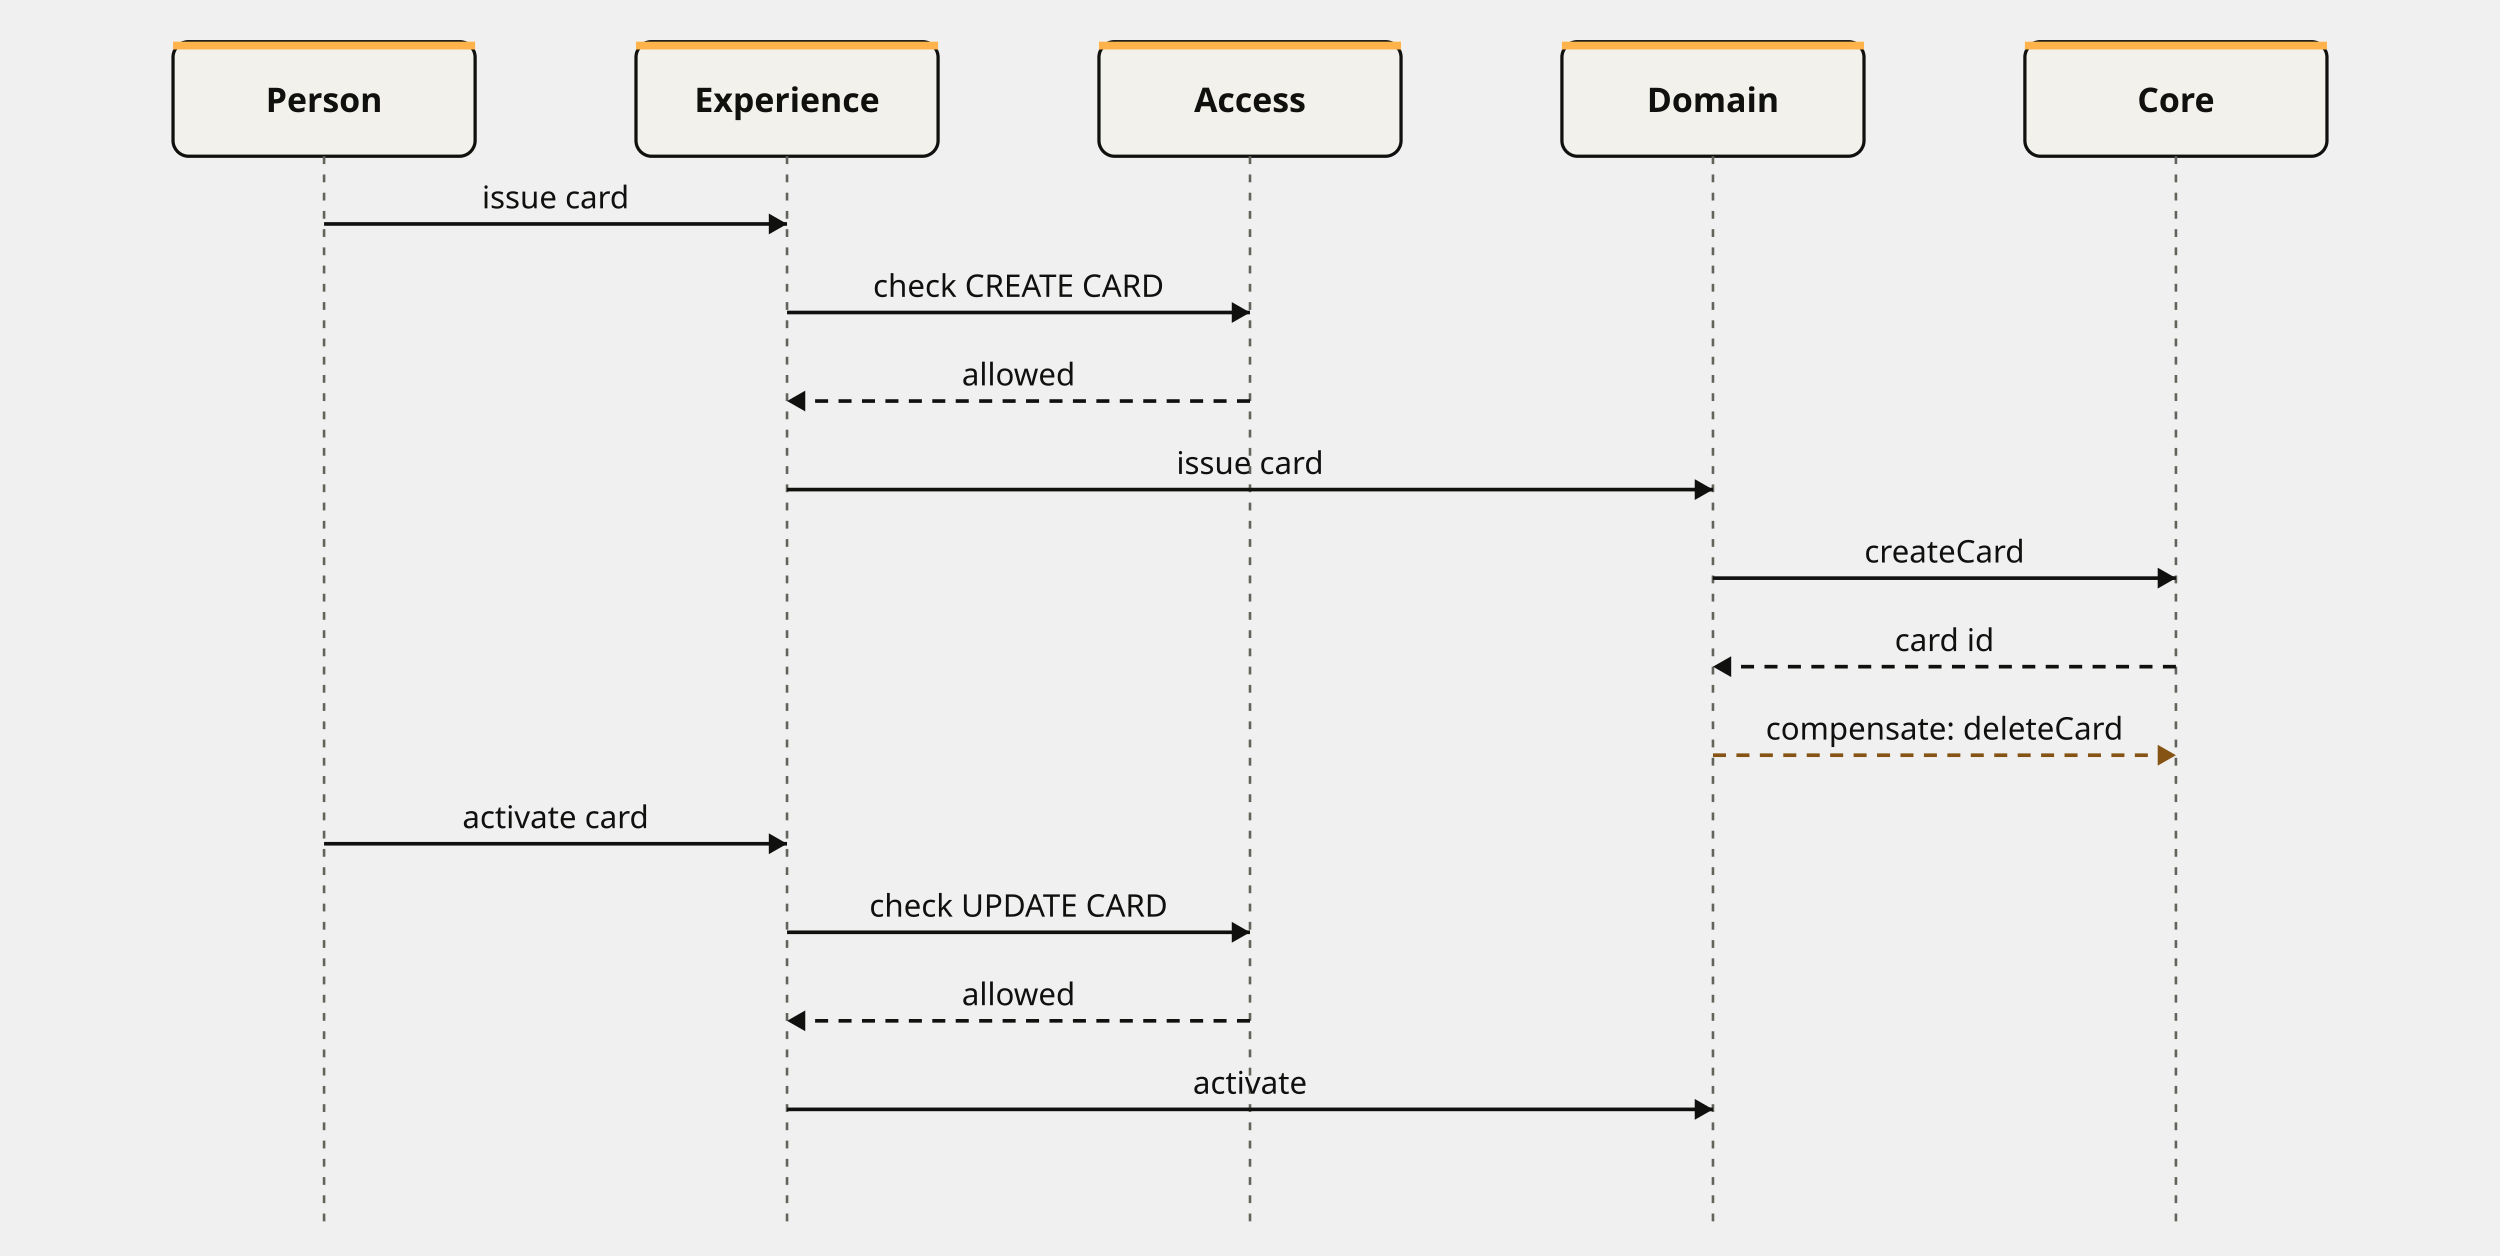
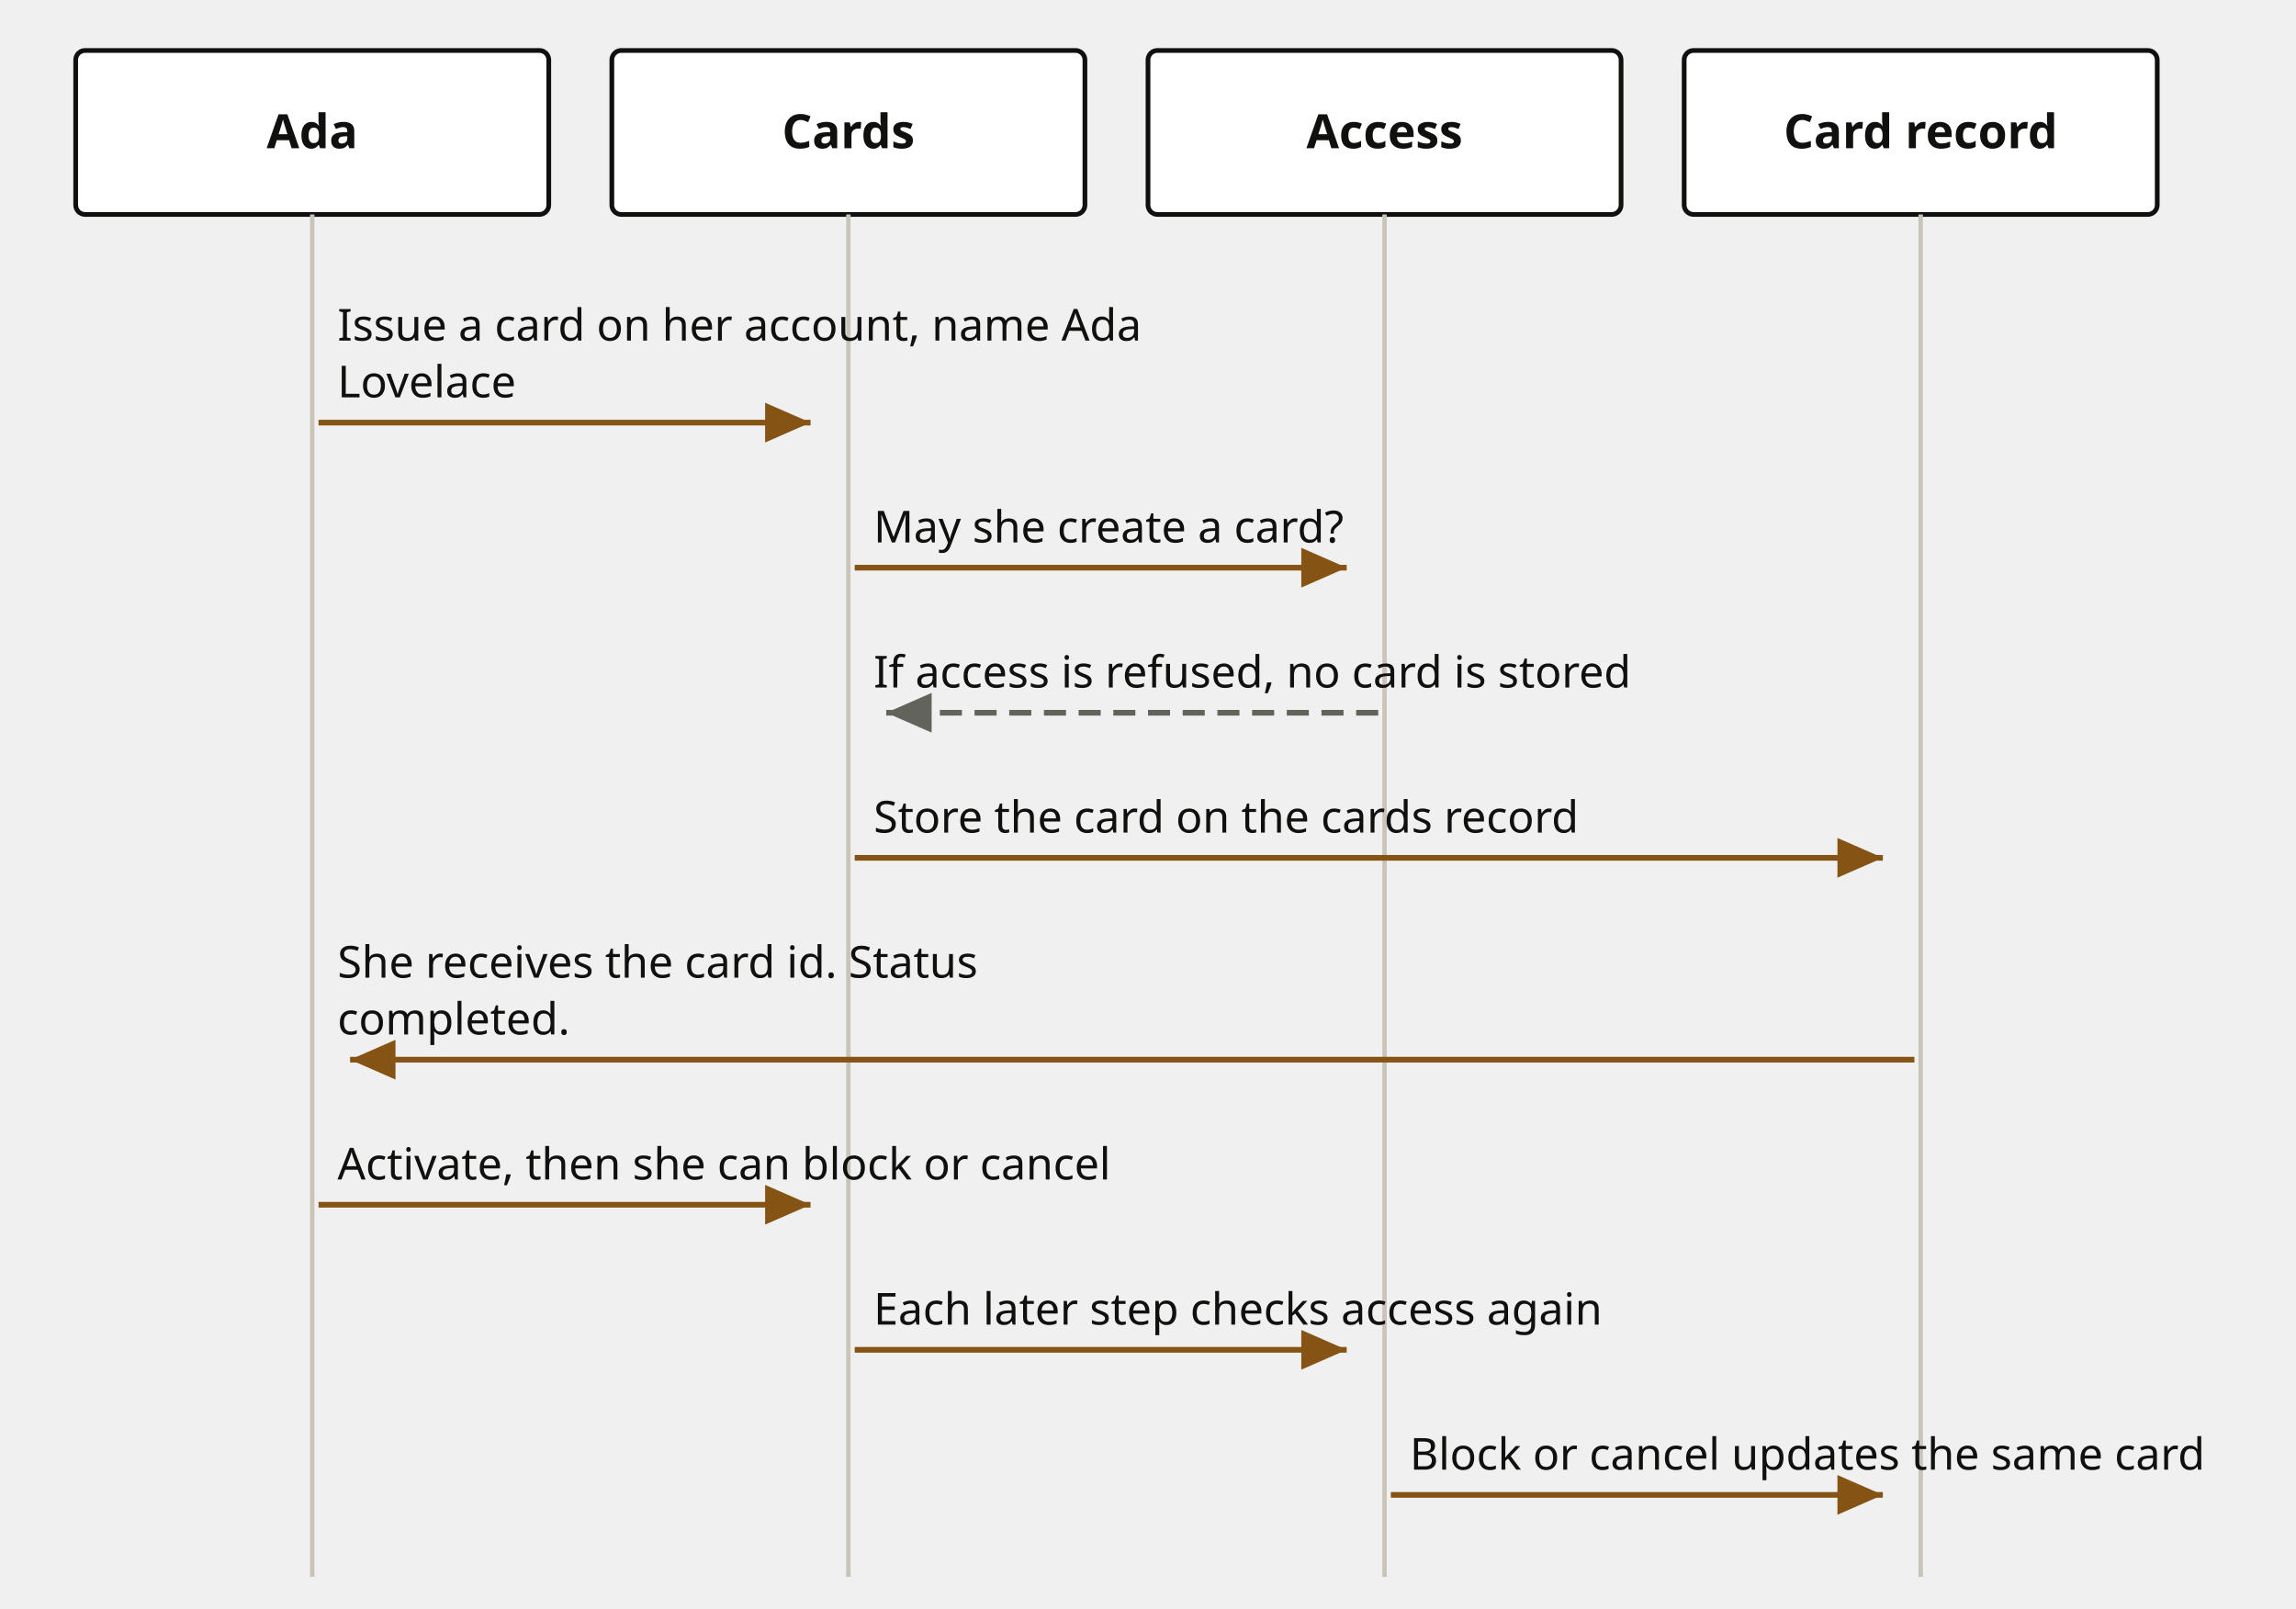
- <svg xmlns="http://www.w3.org/2000/svg" viewBox="0 0 960 482" role="img">
-   <style>text{font-family:Manrope,system-ui,sans-serif}</style>
-   <rect x="66.444" y="16" width="116" height="44" rx="6" fill="#f3f1eb" stroke="#10110f" stroke-width="1.25" />
-   <rect x="66.444" y="16" width="116" height="3" fill="#ffb34a" />
-   <text x="124.444" y="43" fill="#10110f" font-size="13" font-weight="700" text-anchor="middle">Person</text>
-   <line x1="124.444" y1="60" x2="124.444" y2="470" stroke="#62645b" stroke-width="1" stroke-dasharray="3 4" />
-   <rect x="244.222" y="16" width="116" height="44" rx="6" fill="#f3f1eb" stroke="#10110f" stroke-width="1.25" />
-   <rect x="244.222" y="16" width="116" height="3" fill="#ffb34a" />
-   <text x="302.222" y="43" fill="#10110f" font-size="13" font-weight="700" text-anchor="middle">Experience</text>
-   <line x1="302.222" y1="60" x2="302.222" y2="470" stroke="#62645b" stroke-width="1" stroke-dasharray="3 4" />
-   <rect x="422.0" y="16" width="116" height="44" rx="6" fill="#f3f1eb" stroke="#10110f" stroke-width="1.25" />
-   <rect x="422.0" y="16" width="116" height="3" fill="#ffb34a" />
-   <text x="480.0" y="43" fill="#10110f" font-size="13" font-weight="700" text-anchor="middle">Access</text>
-   <line x1="480.0" y1="60" x2="480.0" y2="470" stroke="#62645b" stroke-width="1" stroke-dasharray="3 4" />
-   <rect x="599.778" y="16" width="116" height="44" rx="6" fill="#f3f1eb" stroke="#10110f" stroke-width="1.25" />
-   <rect x="599.778" y="16" width="116" height="3" fill="#ffb34a" />
-   <text x="657.778" y="43" fill="#10110f" font-size="13" font-weight="700" text-anchor="middle">Domain</text>
-   <line x1="657.778" y1="60" x2="657.778" y2="470" stroke="#62645b" stroke-width="1" stroke-dasharray="3 4" />
-   <rect x="777.556" y="16" width="116" height="44" rx="6" fill="#f3f1eb" stroke="#10110f" stroke-width="1.25" />
-   <rect x="777.556" y="16" width="116" height="3" fill="#ffb34a" />
-   <text x="835.556" y="43" fill="#10110f" font-size="13" font-weight="700" text-anchor="middle">Core</text>
-   <line x1="835.556" y1="60" x2="835.556" y2="470" stroke="#62645b" stroke-width="1" stroke-dasharray="3 4" />
-   <line x1="124.444" y1="86" x2="302.222" y2="86" stroke="#10110f" stroke-width="1.4" />
-   <polygon points="302.222,86 295.222,82 295.222,90" fill="#10110f" />
-   <text x="213.333" y="80" fill="#10110f" font-size="12" text-anchor="middle">issue card</text>
-   <line x1="302.222" y1="120" x2="480.0" y2="120" stroke="#10110f" stroke-width="1.4" />
-   <polygon points="480.0,120 473.0,116 473.0,124" fill="#10110f" />
-   <text x="391.111" y="114" fill="#10110f" font-size="12" text-anchor="middle">check CREATE CARD</text>
-   <line x1="480.0" y1="154" x2="302.222" y2="154" stroke="#10110f" stroke-width="1.4" stroke-dasharray="5 4" />
-   <polygon points="302.222,154 309.222,150 309.222,158" fill="#10110f" />
-   <text x="391.111" y="148" fill="#10110f" font-size="12" text-anchor="middle">allowed</text>
-   <line x1="302.222" y1="188" x2="657.778" y2="188" stroke="#10110f" stroke-width="1.4" />
-   <polygon points="657.778,188 650.778,184 650.778,192" fill="#10110f" />
-   <text x="480.0" y="182" fill="#10110f" font-size="12" text-anchor="middle">issue card</text>
-   <line x1="657.778" y1="222" x2="835.556" y2="222" stroke="#10110f" stroke-width="1.4" />
-   <polygon points="835.556,222 828.556,218 828.556,226" fill="#10110f" />
-   <text x="746.667" y="216" fill="#10110f" font-size="12" text-anchor="middle">createCard</text>
-   <line x1="835.556" y1="256" x2="657.778" y2="256" stroke="#10110f" stroke-width="1.4" stroke-dasharray="5 4" />
-   <polygon points="657.778,256 664.778,252 664.778,260" fill="#10110f" />
-   <text x="746.667" y="250" fill="#10110f" font-size="12" text-anchor="middle">card id</text>
-   <line x1="657.778" y1="290" x2="835.556" y2="290" stroke="#855414" stroke-width="1.4" stroke-dasharray="5 4" />
-   <polygon points="835.556,290 828.556,286 828.556,294" fill="#855414" />
-   <text x="746.667" y="284" fill="#10110f" font-size="12" text-anchor="middle">compensate: deleteCard</text>
-   <line x1="124.444" y1="324" x2="302.222" y2="324" stroke="#10110f" stroke-width="1.4" />
-   <polygon points="302.222,324 295.222,320 295.222,328" fill="#10110f" />
-   <text x="213.333" y="318" fill="#10110f" font-size="12" text-anchor="middle">activate card</text>
-   <line x1="302.222" y1="358" x2="480.0" y2="358" stroke="#10110f" stroke-width="1.4" />
-   <polygon points="480.0,358 473.0,354 473.0,362" fill="#10110f" />
-   <text x="391.111" y="352" fill="#10110f" font-size="12" text-anchor="middle">check UPDATE CARD</text>
-   <line x1="480.0" y1="392" x2="302.222" y2="392" stroke="#10110f" stroke-width="1.4" stroke-dasharray="5 4" />
-   <polygon points="302.222,392 309.222,388 309.222,396" fill="#10110f" />
-   <text x="391.111" y="386" fill="#10110f" font-size="12" text-anchor="middle">allowed</text>
-   <line x1="302.222" y1="426" x2="657.778" y2="426" stroke="#10110f" stroke-width="1.4" />
-   <polygon points="657.778,426 650.778,422 650.778,430" fill="#10110f" />
-   <text x="480.0" y="420" fill="#10110f" font-size="12" text-anchor="middle">activate</text>
+ <svg xmlns="http://www.w3.org/2000/svg" viewBox="0 0 728 510" width="728" height="510" role="img">
+   <style>text{font-family:Manrope,system-ui,sans-serif;fill:#10110f}.box{fill:#fff;stroke:#10110f;stroke-width:1.5}.life{stroke:#c8c4ba;stroke-width:1.4}.arr{stroke:#855414;stroke-width:1.8;fill:none}.dash{stroke:#62645b;stroke-width:1.8;fill:none;stroke-dasharray:7 4}.name{font-size:15px;font-weight:700}.lab{font-size:14px}</style>
+   <defs>
+     <marker id="ah" markerWidth="9" markerHeight="9" refX="8" refY="3.5" orient="auto">
+       <path d="M0,0 L8,3.5 L0,7 Z" fill="#855414" />
+     </marker>
+     <marker id="dh" markerWidth="9" markerHeight="9" refX="8" refY="3.5" orient="auto">
+       <path d="M0,0 L8,3.5 L0,7 Z" fill="#62645b" />
+     </marker>
+   </defs>
+   <rect class="box" x="24" y="16" width="150" height="52" rx="3" />
+   <text class="name" x="99.0" y="47.0" text-anchor="middle">Ada</text>
+   <line class="life" x1="99.0" y1="68" x2="99.0" y2="500" />
+   <rect class="box" x="194" y="16" width="150" height="52" rx="3" />
+   <text class="name" x="269.0" y="47.0" text-anchor="middle">Cards</text>
+   <line class="life" x1="269.0" y1="68" x2="269.0" y2="500" />
+   <rect class="box" x="364" y="16" width="150" height="52" rx="3" />
+   <text class="name" x="439.0" y="47.0" text-anchor="middle">Access</text>
+   <line class="life" x1="439.0" y1="68" x2="439.0" y2="500" />
+   <rect class="box" x="534" y="16" width="150" height="52" rx="3" />
+   <text class="name" x="609.0" y="47.0" text-anchor="middle">Card record</text>
+   <line class="life" x1="609.0" y1="68" x2="609.0" y2="500" />
+   <text class="lab" x="107.0" y="108">Issue a card on her account, name Ada</text>
+   <text class="lab" x="107.0" y="126">Lovelace</text>
+   <line class="arr" x1="101.0" y1="134" x2="257.0" y2="134" marker-end="url(#ah)" />
+   <text class="lab" x="277.0" y="172">May she create a card?</text>
+   <line class="arr" x1="271.0" y1="180" x2="427.0" y2="180" marker-end="url(#ah)" />
+   <text class="lab" x="277.0" y="218">If access is refused, no card is stored</text>
+   <line class="dash" x1="437.0" y1="226" x2="281.0" y2="226" marker-end="url(#dh)" />
+   <text class="lab" x="277.0" y="264">Store the card on the cards record</text>
+   <line class="arr" x1="271.0" y1="272" x2="597.0" y2="272" marker-end="url(#ah)" />
+   <text class="lab" x="107.0" y="310">She receives the card id. Status</text>
+   <text class="lab" x="107.0" y="328">completed.</text>
+   <line class="arr" x1="607.0" y1="336" x2="111.0" y2="336" marker-end="url(#ah)" />
+   <text class="lab" x="107.0" y="374">Activate, then she can block or cancel</text>
+   <line class="arr" x1="101.0" y1="382" x2="257.0" y2="382" marker-end="url(#ah)" />
+   <text class="lab" x="277.0" y="420">Each later step checks access again</text>
+   <line class="arr" x1="271.0" y1="428" x2="427.0" y2="428" marker-end="url(#ah)" />
+   <text class="lab" x="447.0" y="466">Block or cancel updates the same card</text>
+   <line class="arr" x1="441.0" y1="474" x2="597.0" y2="474" marker-end="url(#ah)" />
</svg>
